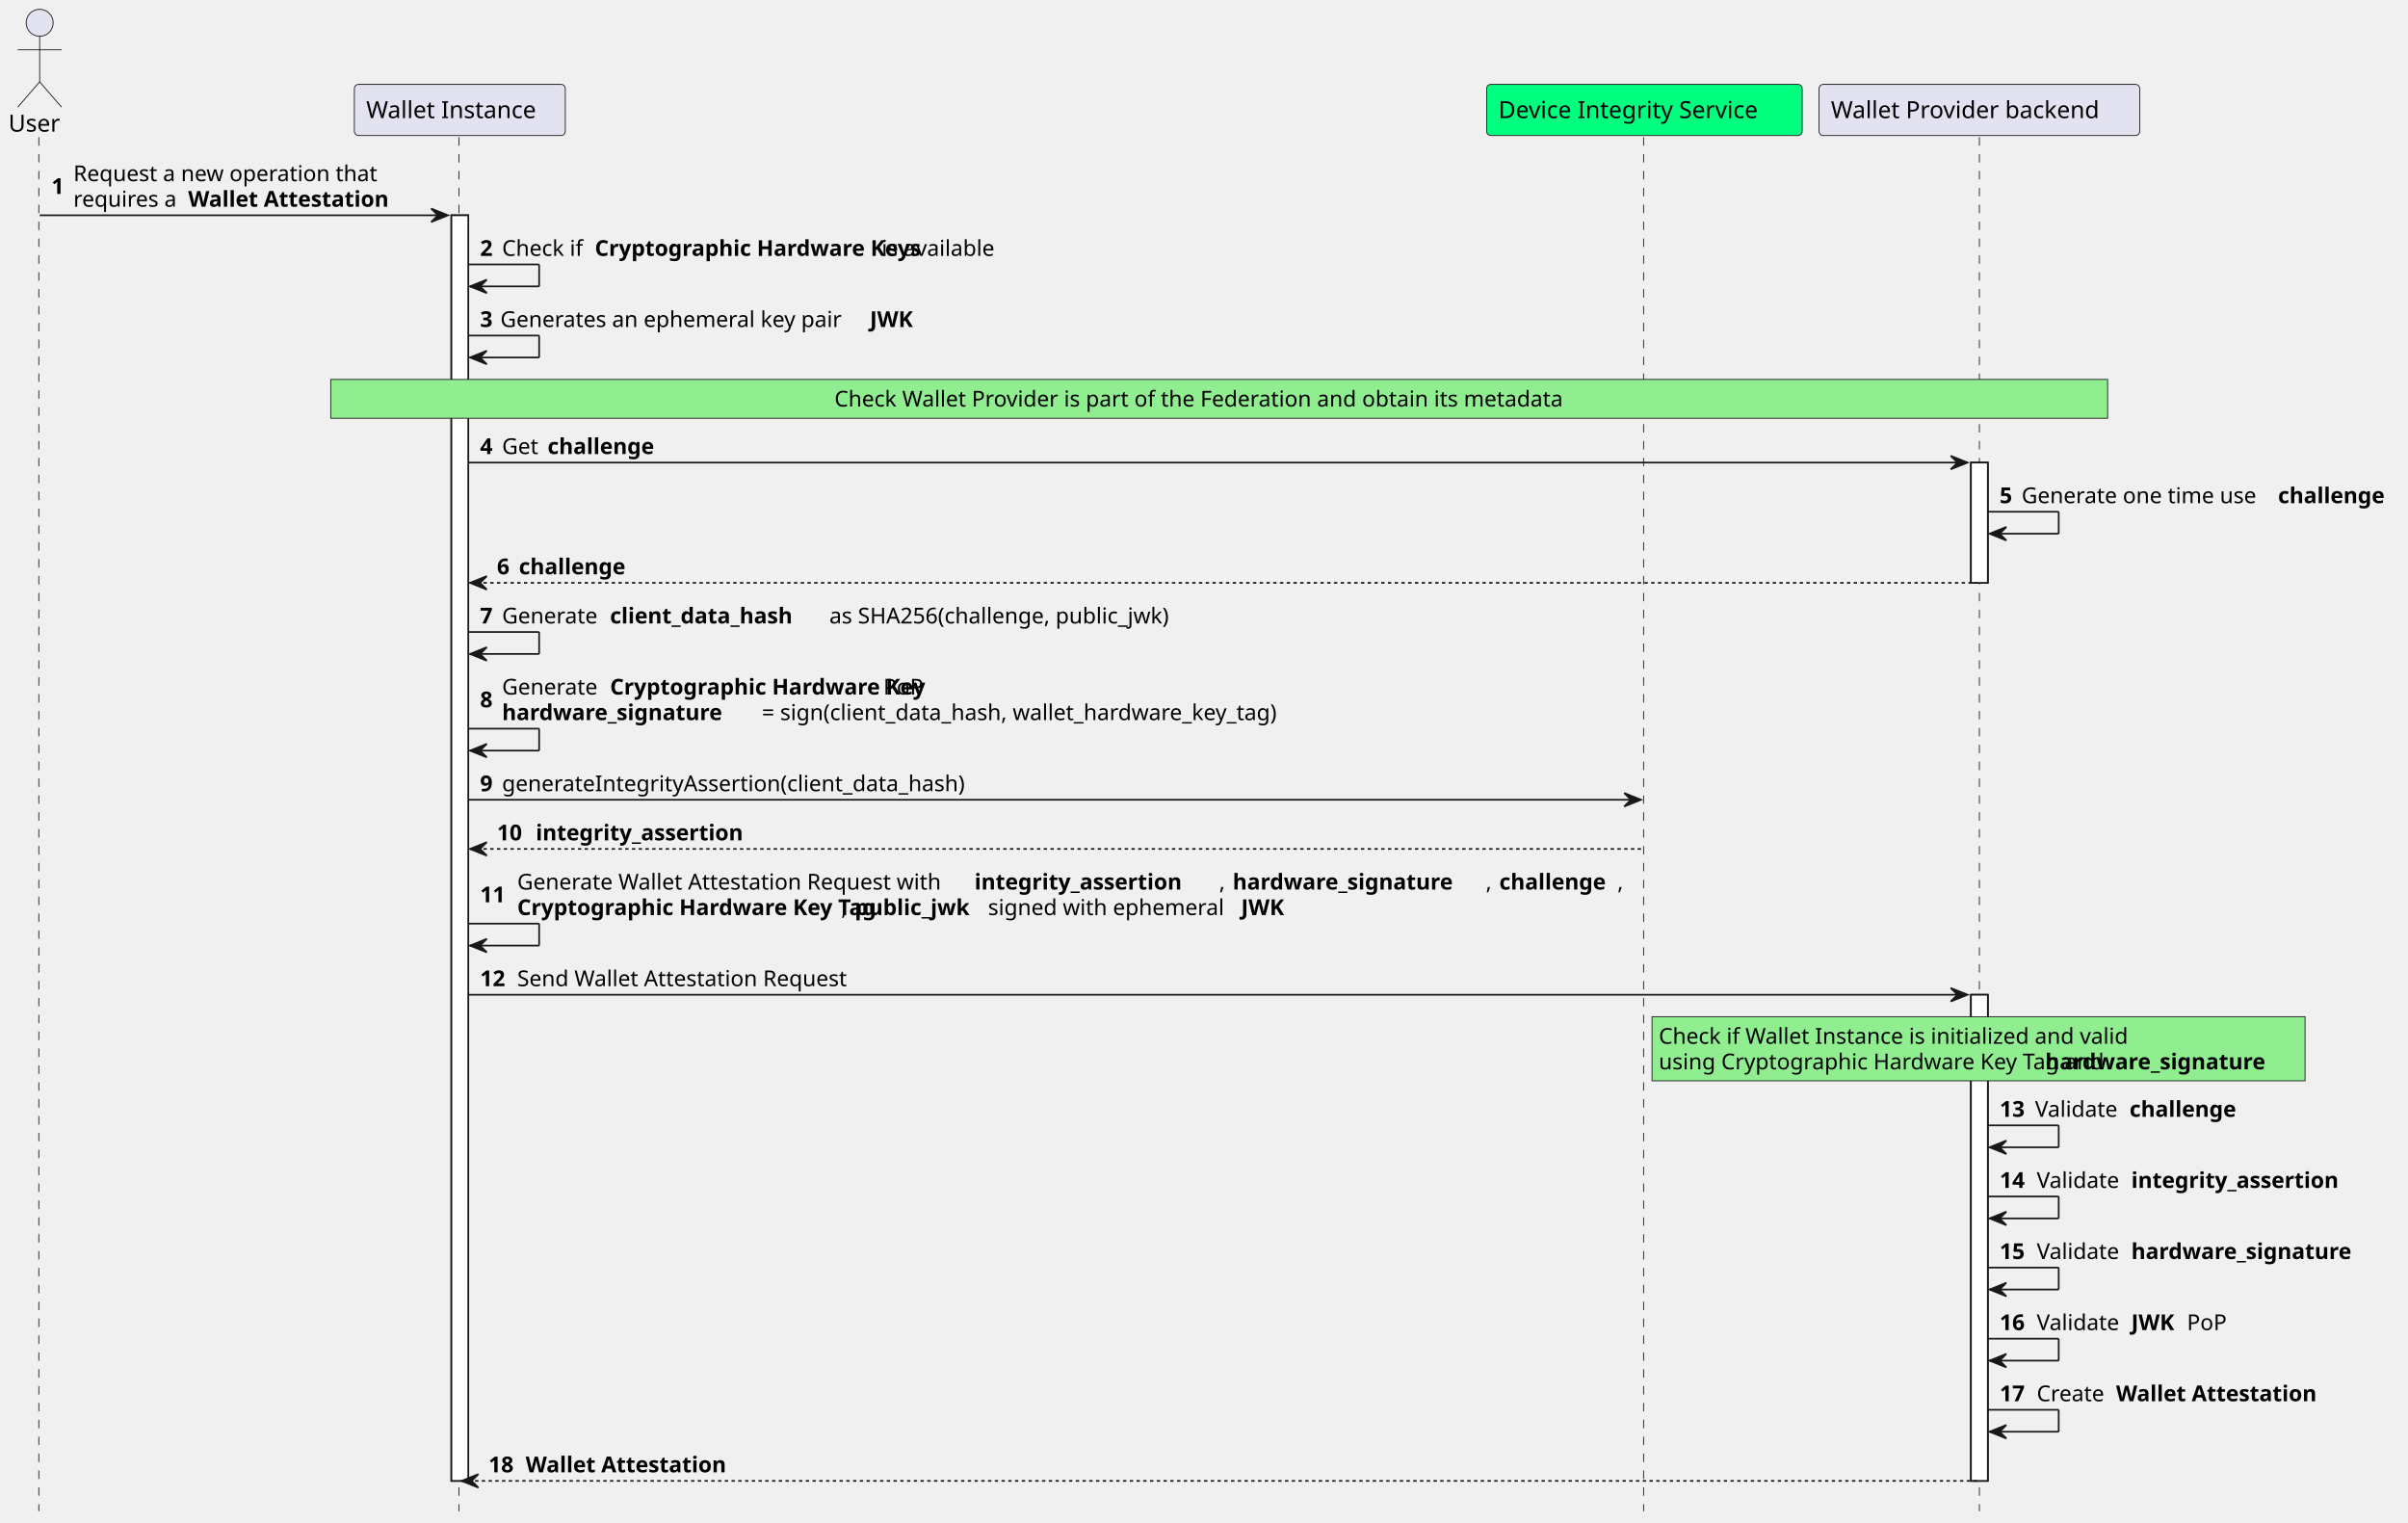
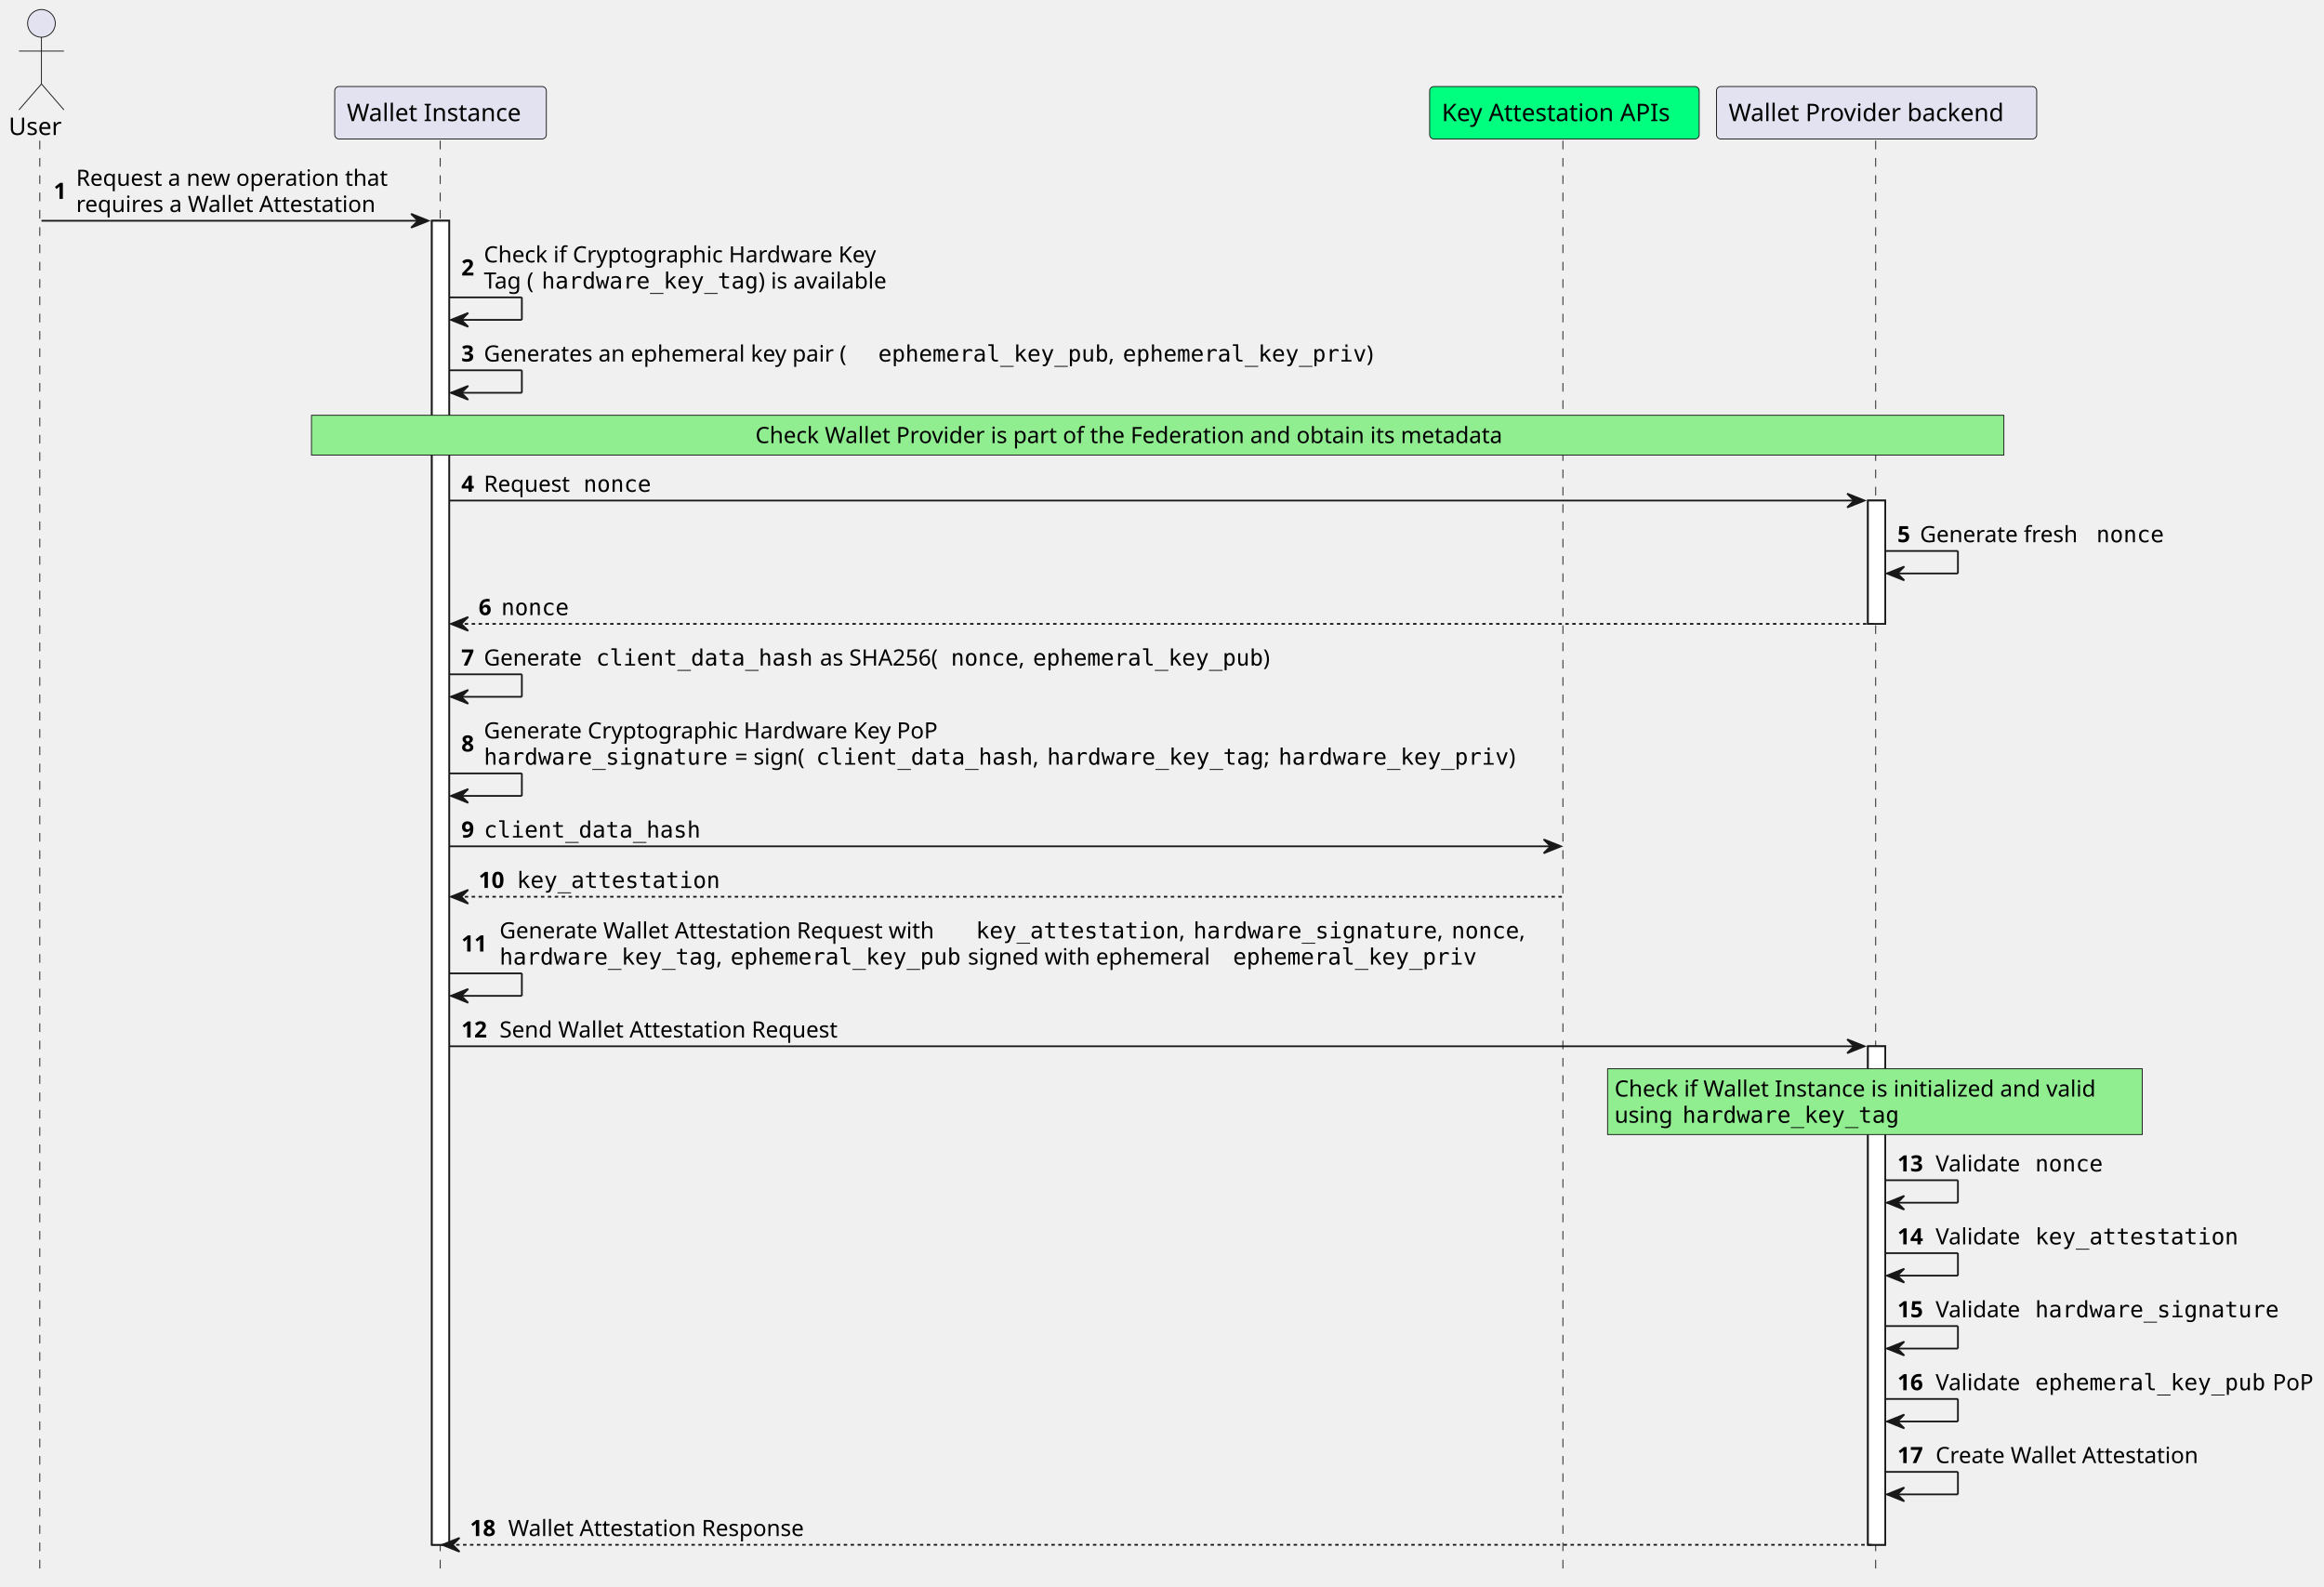
- <svg xmlns="http://www.w3.org/2000/svg" contentStyleType="text/css" height="902px" preserveAspectRatio="none" style="width:1427px;height:902px;background:#FFFFFF;" version="1.1" viewBox="0 0 1427 902" width="1427px" zoomAndPan="magnify">
+ <svg xmlns="http://www.w3.org/2000/svg" contentStyleType="text/css" data-diagram-type="SEQUENCE" height="917px" preserveAspectRatio="none" style="width:1343px;height:917px;background:#FFFFFF;" version="1.1" viewBox="0 0 1343 917" width="1343px" zoomAndPan="magnify">
  <defs />
  <g>
-     <rect fill="#FFFFFF" height="749.922" style="stroke:#181818;stroke-width:1.0;" width="10" x="267.5" y="127.562" />
-     <rect fill="#FFFFFF" height="71.266" style="stroke:#181818;stroke-width:1.0;" width="10" x="1168" y="274.094" />
-     <rect fill="#FFFFFF" height="288.062" style="stroke:#181818;stroke-width:1.0;" width="10" x="1168" y="589.422" />
-     <line style="stroke:#181818;stroke-width:0.5;stroke-dasharray:5.0,5.0;" x1="23" x2="23" y1="81.297" y2="895.484" />
-     <line style="stroke:#181818;stroke-width:0.5;stroke-dasharray:5.0,5.0;" x1="272" x2="272" y1="81.297" y2="895.484" />
-     <line style="stroke:#181818;stroke-width:0.5;stroke-dasharray:5.0,5.0;" x1="974" x2="974" y1="81.297" y2="895.484" />
-     <line style="stroke:#181818;stroke-width:0.5;stroke-dasharray:5.0,5.0;" x1="1173" x2="1173" y1="81.297" y2="895.484" />
-     <text fill="#000000" font-family="sans-serif" font-size="14" lengthAdjust="spacing" textLength="31" x="5" y="77.995">User</text>
-     <ellipse cx="23.5" cy="13.5" fill="#E2E2F0" rx="8" ry="8" style="stroke:#181818;stroke-width:0.5;" />
-     <path d="M23.5,21.5 L23.5,48.5 M10.5,29.5 L36.5,29.5 M23.5,48.5 L10.5,63.5 M23.5,48.5 L36.5,63.5 " fill="none" style="stroke:#181818;stroke-width:0.5;" />
-     <rect fill="#E2E2F0" height="30.297" rx="2.5" ry="2.5" style="stroke:#181818;stroke-width:0.5;" width="125" x="210" y="50" />
-     <text fill="#000000" font-family="sans-serif" font-size="14" lengthAdjust="spacing" textLength="111" x="217" y="69.995">Wallet Instance</text>
-     <rect fill="#00FF7F" height="30.297" rx="2.5" ry="2.5" style="stroke:#181818;stroke-width:0.5;" width="187" x="881" y="50" />
-     <text fill="#000000" font-family="sans-serif" font-size="14" lengthAdjust="spacing" textLength="173" x="888" y="69.995">Device Integrity Service</text>
-     <rect fill="#E2E2F0" height="30.297" rx="2.5" ry="2.5" style="stroke:#181818;stroke-width:0.5;" width="190" x="1078" y="50" />
-     <text fill="#000000" font-family="sans-serif" font-size="14" lengthAdjust="spacing" textLength="176" x="1085" y="69.995">Wallet Provider backend</text>
-     <rect fill="#FFFFFF" height="749.922" style="stroke:#181818;stroke-width:1.0;" width="10" x="267.5" y="127.562" />
-     <rect fill="#FFFFFF" height="71.266" style="stroke:#181818;stroke-width:1.0;" width="10" x="1168" y="274.094" />
-     <rect fill="#FFFFFF" height="288.062" style="stroke:#181818;stroke-width:1.0;" width="10" x="1168" y="589.422" />
-     <polygon fill="#181818" points="255.5,123.562,265.5,127.562,255.5,131.562,259.5,127.562" style="stroke:#181818;stroke-width:1.0;" />
-     <line style="stroke:#181818;stroke-width:1.0;" x1="23.5" x2="261.5" y1="127.562" y2="127.562" />
-     <text fill="#000000" font-family="sans-serif" font-size="13" font-weight="bold" lengthAdjust="spacing" textLength="9" x="30.5" y="114.93">1</text>
-     <text fill="#000000" font-family="sans-serif" font-size="13" lengthAdjust="spacing" textLength="191" x="43.5" y="107.364">Request a new operation that</text>
-     <text fill="#000000" font-family="sans-serif" font-size="13" lengthAdjust="spacing" textLength="64" x="43.5" y="122.497">requires a</text>
-     <text fill="#000000" font-family="sans-serif" font-size="13" font-weight="bold" lengthAdjust="spacing" textLength="144" x="111.5" y="122.497">Wallet Attestation</text>
-     <line style="stroke:#181818;stroke-width:1.0;" x1="277.5" x2="319.5" y1="156.695" y2="156.695" />
-     <line style="stroke:#181818;stroke-width:1.0;" x1="319.5" x2="319.5" y1="156.695" y2="169.695" />
-     <line style="stroke:#181818;stroke-width:1.0;" x1="278.5" x2="319.5" y1="169.695" y2="169.695" />
-     <polygon fill="#181818" points="288.5,165.695,278.5,169.695,288.5,173.695,284.5,169.695" style="stroke:#181818;stroke-width:1.0;" />
-     <text fill="#000000" font-family="sans-serif" font-size="13" font-weight="bold" lengthAdjust="spacing" textLength="9" x="284.5" y="151.629">2</text>
-     <text fill="#000000" font-family="sans-serif" font-size="13" lengthAdjust="spacing" textLength="51" x="297.5" y="151.629">Check if</text>
-     <text fill="#000000" font-family="sans-serif" font-size="13" font-weight="bold" lengthAdjust="spacing" textLength="166" x="352.5" y="151.629">Cryptographic Hardware Keys</text>
-     <text fill="#000000" font-family="sans-serif" font-size="13" lengthAdjust="spacing" textLength="71" x="522.5" y="151.629">is available</text>
-     <line style="stroke:#181818;stroke-width:1.0;" x1="277.5" x2="319.5" y1="198.828" y2="198.828" />
-     <line style="stroke:#181818;stroke-width:1.0;" x1="319.5" x2="319.5" y1="198.828" y2="211.828" />
-     <line style="stroke:#181818;stroke-width:1.0;" x1="278.5" x2="319.5" y1="211.828" y2="211.828" />
-     <polygon fill="#181818" points="288.5,207.828,278.5,211.828,288.5,215.828,284.5,211.828" style="stroke:#181818;stroke-width:1.0;" />
-     <text fill="#000000" font-family="sans-serif" font-size="13" font-weight="bold" lengthAdjust="spacing" textLength="8" x="284.5" y="193.762">3</text>
-     <text fill="#000000" font-family="sans-serif" font-size="13" lengthAdjust="spacing" textLength="215" x="296.5" y="193.762">Generates an ephemeral key pair</text>
-     <text fill="#000000" font-family="sans-serif" font-size="13" font-weight="bold" lengthAdjust="spacing" textLength="29" x="515.5" y="193.762">JWK</text>
-     <rect fill="#90EE90" height="23" style="stroke:#181818;stroke-width:0.5;" width="1053" x="196" y="224.828" />
-     <text fill="#000000" font-family="sans-serif" font-size="13" lengthAdjust="spacing" textLength="456" x="494.5" y="240.895">Check Wallet Provider is part of the Federation and obtain its metadata</text>
-     <polygon fill="#181818" points="1156,270.094,1166,274.094,1156,278.094,1160,274.094" style="stroke:#181818;stroke-width:1.0;" />
-     <line style="stroke:#181818;stroke-width:1.0;" x1="277.5" x2="1162" y1="274.094" y2="274.094" />
-     <text fill="#000000" font-family="sans-serif" font-size="13" font-weight="bold" lengthAdjust="spacing" textLength="9" x="284.5" y="269.028">4</text>
-     <text fill="#000000" font-family="sans-serif" font-size="13" lengthAdjust="spacing" textLength="23" x="297.5" y="269.028">Get</text>
-     <text fill="#000000" font-family="sans-serif" font-size="13" font-weight="bold" lengthAdjust="spacing" textLength="70" x="324.5" y="269.028">challenge</text>
-     <line style="stroke:#181818;stroke-width:1.0;" x1="1178" x2="1220" y1="303.227" y2="303.227" />
-     <line style="stroke:#181818;stroke-width:1.0;" x1="1220" x2="1220" y1="303.227" y2="316.227" />
-     <line style="stroke:#181818;stroke-width:1.0;" x1="1179" x2="1220" y1="316.227" y2="316.227" />
-     <polygon fill="#181818" points="1189,312.227,1179,316.227,1189,320.227,1185,316.227" style="stroke:#181818;stroke-width:1.0;" />
-     <text fill="#000000" font-family="sans-serif" font-size="13" font-weight="bold" lengthAdjust="spacing" textLength="9" x="1185" y="298.161">5</text>
-     <text fill="#000000" font-family="sans-serif" font-size="13" lengthAdjust="spacing" textLength="148" x="1198" y="298.161">Generate one time use</text>
-     <text fill="#000000" font-family="sans-serif" font-size="13" font-weight="bold" lengthAdjust="spacing" textLength="70" x="1350" y="298.161">challenge</text>
-     <polygon fill="#181818" points="288.5,341.359,278.5,345.359,288.5,349.359,284.5,345.359" style="stroke:#181818;stroke-width:1.0;" />
-     <line style="stroke:#181818;stroke-width:1.0;stroke-dasharray:2.0,2.0;" x1="282.5" x2="1172" y1="345.359" y2="345.359" />
-     <text fill="#000000" font-family="sans-serif" font-size="13" font-weight="bold" lengthAdjust="spacing" textLength="9" x="294.5" y="340.293">6</text>
-     <text fill="#000000" font-family="sans-serif" font-size="13" font-weight="bold" lengthAdjust="spacing" textLength="70" x="307.5" y="340.293">challenge</text>
-     <line style="stroke:#181818;stroke-width:1.0;" x1="277.5" x2="319.5" y1="374.492" y2="374.492" />
-     <line style="stroke:#181818;stroke-width:1.0;" x1="319.5" x2="319.5" y1="374.492" y2="387.492" />
-     <line style="stroke:#181818;stroke-width:1.0;" x1="278.5" x2="319.5" y1="387.492" y2="387.492" />
-     <polygon fill="#181818" points="288.5,383.492,278.5,387.492,288.5,391.492,284.5,387.492" style="stroke:#181818;stroke-width:1.0;" />
-     <text fill="#000000" font-family="sans-serif" font-size="13" font-weight="bold" lengthAdjust="spacing" textLength="9" x="284.5" y="369.426">7</text>
-     <text fill="#000000" font-family="sans-serif" font-size="13" lengthAdjust="spacing" textLength="60" x="297.5" y="369.426">Generate</text>
-     <text fill="#000000" font-family="sans-serif" font-size="13" font-weight="bold" lengthAdjust="spacing" textLength="126" x="361.5" y="369.426">client_data_hash</text>
-     <text fill="#000000" font-family="sans-serif" font-size="13" lengthAdjust="spacing" textLength="213" x="491.5" y="369.426">as SHA256(challenge, public_jwk)</text>
-     <line style="stroke:#181818;stroke-width:1.0;" x1="277.5" x2="319.5" y1="431.758" y2="431.758" />
-     <line style="stroke:#181818;stroke-width:1.0;" x1="319.5" x2="319.5" y1="431.758" y2="444.758" />
-     <line style="stroke:#181818;stroke-width:1.0;" x1="278.5" x2="319.5" y1="444.758" y2="444.758" />
-     <polygon fill="#181818" points="288.5,440.758,278.5,444.758,288.5,448.758,284.5,444.758" style="stroke:#181818;stroke-width:1.0;" />
-     <text fill="#000000" font-family="sans-serif" font-size="13" font-weight="bold" lengthAdjust="spacing" textLength="9" x="284.5" y="419.125">8</text>
-     <text fill="#000000" font-family="sans-serif" font-size="13" lengthAdjust="spacing" textLength="60" x="297.5" y="411.559">Generate</text>
-     <text fill="#000000" font-family="sans-serif" font-size="13" font-weight="bold" lengthAdjust="spacing" textLength="158" x="361.5" y="411.559">Cryptographic Hardware Key</text>
-     <text fill="#000000" font-family="sans-serif" font-size="13" lengthAdjust="spacing" textLength="24" x="523.5" y="411.559">PoP</text>
-     <text fill="#000000" font-family="sans-serif" font-size="13" font-weight="bold" lengthAdjust="spacing" textLength="150" x="297.5" y="426.692">hardware_signature</text>
-     <text fill="#000000" font-family="sans-serif" font-size="13" lengthAdjust="spacing" textLength="330" x="451.5" y="426.692">= sign(client_data_hash, wallet_hardware_key_tag)</text>
-     <polygon fill="#181818" points="962.5,469.891,972.5,473.891,962.5,477.891,966.5,473.891" style="stroke:#181818;stroke-width:1.0;" />
-     <line style="stroke:#181818;stroke-width:1.0;" x1="277.5" x2="968.5" y1="473.891" y2="473.891" />
-     <text fill="#000000" font-family="sans-serif" font-size="13" font-weight="bold" lengthAdjust="spacing" textLength="9" x="284.5" y="468.825">9</text>
-     <text fill="#000000" font-family="sans-serif" font-size="13" lengthAdjust="spacing" textLength="289" x="297.5" y="468.825">generateIntegrityAssertion(client_data_hash)</text>
-     <polygon fill="#181818" points="288.5,499.023,278.5,503.023,288.5,507.023,284.5,503.023" style="stroke:#181818;stroke-width:1.0;" />
-     <line style="stroke:#181818;stroke-width:1.0;stroke-dasharray:2.0,2.0;" x1="282.5" x2="973.5" y1="503.023" y2="503.023" />
-     <text fill="#000000" font-family="sans-serif" font-size="13" font-weight="bold" lengthAdjust="spacing" textLength="19" x="294.5" y="497.957">10</text>
-     <text fill="#000000" font-family="sans-serif" font-size="13" font-weight="bold" lengthAdjust="spacing" textLength="145" x="317.5" y="497.957">integrity_assertion</text>
-     <line style="stroke:#181818;stroke-width:1.0;" x1="277.5" x2="319.5" y1="547.289" y2="547.289" />
-     <line style="stroke:#181818;stroke-width:1.0;" x1="319.5" x2="319.5" y1="547.289" y2="560.289" />
-     <line style="stroke:#181818;stroke-width:1.0;" x1="278.5" x2="319.5" y1="560.289" y2="560.289" />
-     <polygon fill="#181818" points="288.5,556.289,278.5,560.289,288.5,564.289,284.5,560.289" style="stroke:#181818;stroke-width:1.0;" />
-     <text fill="#000000" font-family="sans-serif" font-size="13" font-weight="bold" lengthAdjust="spacing" textLength="18" x="284.5" y="534.657">11</text>
-     <text fill="#000000" font-family="sans-serif" font-size="13" lengthAdjust="spacing" textLength="267" x="306.5" y="527.09">Generate Wallet Attestation Request with</text>
-     <text fill="#000000" font-family="sans-serif" font-size="13" font-weight="bold" lengthAdjust="spacing" textLength="145" x="577.5" y="527.09">integrity_assertion</text>
-     <text fill="#000000" font-family="sans-serif" font-size="13" lengthAdjust="spacing" textLength="4" x="722.5" y="527.09">,</text>
-     <text fill="#000000" font-family="sans-serif" font-size="13" font-weight="bold" lengthAdjust="spacing" textLength="150" x="730.5" y="527.09">hardware_signature</text>
-     <text fill="#000000" font-family="sans-serif" font-size="13" lengthAdjust="spacing" textLength="4" x="880.5" y="527.09">,</text>
-     <text fill="#000000" font-family="sans-serif" font-size="13" font-weight="bold" lengthAdjust="spacing" textLength="70" x="888.5" y="527.09">challenge</text>
-     <text fill="#000000" font-family="sans-serif" font-size="13" lengthAdjust="spacing" textLength="4" x="958.5" y="527.09">,</text>
-     <text fill="#000000" font-family="sans-serif" font-size="13" font-weight="bold" lengthAdjust="spacing" textLength="192" x="306.5" y="542.223">Cryptographic Hardware Key Tag</text>
-     <text fill="#000000" font-family="sans-serif" font-size="13" lengthAdjust="spacing" textLength="4" x="498.5" y="542.223">,</text>
-     <text fill="#000000" font-family="sans-serif" font-size="13" font-weight="bold" lengthAdjust="spacing" textLength="75" x="506.5" y="542.223">public_jwk</text>
-     <text fill="#000000" font-family="sans-serif" font-size="13" lengthAdjust="spacing" textLength="146" x="585.5" y="542.223">signed with ephemeral</text>
-     <text fill="#000000" font-family="sans-serif" font-size="13" font-weight="bold" lengthAdjust="spacing" textLength="29" x="735.5" y="542.223">JWK</text>
-     <polygon fill="#181818" points="1156,585.422,1166,589.422,1156,593.422,1160,589.422" style="stroke:#181818;stroke-width:1.0;" />
-     <line style="stroke:#181818;stroke-width:1.0;" x1="277.5" x2="1162" y1="589.422" y2="589.422" />
-     <text fill="#000000" font-family="sans-serif" font-size="13" font-weight="bold" lengthAdjust="spacing" textLength="18" x="284.5" y="584.356">12</text>
-     <text fill="#000000" font-family="sans-serif" font-size="13" lengthAdjust="spacing" textLength="208" x="306.5" y="584.356">Send Wallet Attestation Request</text>
-     <rect fill="#90EE90" height="38" style="stroke:#181818;stroke-width:0.5;" width="387" x="979" y="602.422" />
-     <text fill="#000000" font-family="sans-serif" font-size="13" lengthAdjust="spacing" textLength="292" x="983" y="618.489">Check if Wallet Instance is initialized and valid</text>
-     <text fill="#000000" font-family="sans-serif" font-size="13" lengthAdjust="spacing" textLength="225" x="983" y="633.622">using Cryptographic Hardware Key Tag and</text>
-     <text fill="#000000" font-family="sans-serif" font-size="13" font-weight="bold" lengthAdjust="spacing" textLength="150" x="1212" y="633.622">hardware_signature</text>
-     <line style="stroke:#181818;stroke-width:1.0;" x1="1178" x2="1220" y1="666.82" y2="666.82" />
-     <line style="stroke:#181818;stroke-width:1.0;" x1="1220" x2="1220" y1="666.82" y2="679.82" />
-     <line style="stroke:#181818;stroke-width:1.0;" x1="1179" x2="1220" y1="679.82" y2="679.82" />
-     <polygon fill="#181818" points="1189,675.82,1179,679.82,1189,683.82,1185,679.82" style="stroke:#181818;stroke-width:1.0;" />
-     <text fill="#000000" font-family="sans-serif" font-size="13" font-weight="bold" lengthAdjust="spacing" textLength="17" x="1185" y="661.754">13</text>
-     <text fill="#000000" font-family="sans-serif" font-size="13" lengthAdjust="spacing" textLength="52" x="1206" y="661.754">Validate</text>
-     <text fill="#000000" font-family="sans-serif" font-size="13" font-weight="bold" lengthAdjust="spacing" textLength="70" x="1262" y="661.754">challenge</text>
-     <line style="stroke:#181818;stroke-width:1.0;" x1="1178" x2="1220" y1="708.953" y2="708.953" />
-     <line style="stroke:#181818;stroke-width:1.0;" x1="1220" x2="1220" y1="708.953" y2="721.953" />
-     <line style="stroke:#181818;stroke-width:1.0;" x1="1179" x2="1220" y1="721.953" y2="721.953" />
-     <polygon fill="#181818" points="1189,717.953,1179,721.953,1189,725.953,1185,721.953" style="stroke:#181818;stroke-width:1.0;" />
-     <text fill="#000000" font-family="sans-serif" font-size="13" font-weight="bold" lengthAdjust="spacing" textLength="18" x="1185" y="703.887">14</text>
-     <text fill="#000000" font-family="sans-serif" font-size="13" lengthAdjust="spacing" textLength="52" x="1207" y="703.887">Validate</text>
-     <text fill="#000000" font-family="sans-serif" font-size="13" font-weight="bold" lengthAdjust="spacing" textLength="145" x="1263" y="703.887">integrity_assertion</text>
-     <line style="stroke:#181818;stroke-width:1.0;" x1="1178" x2="1220" y1="751.086" y2="751.086" />
-     <line style="stroke:#181818;stroke-width:1.0;" x1="1220" x2="1220" y1="751.086" y2="764.086" />
-     <line style="stroke:#181818;stroke-width:1.0;" x1="1179" x2="1220" y1="764.086" y2="764.086" />
-     <polygon fill="#181818" points="1189,760.086,1179,764.086,1189,768.086,1185,764.086" style="stroke:#181818;stroke-width:1.0;" />
-     <text fill="#000000" font-family="sans-serif" font-size="13" font-weight="bold" lengthAdjust="spacing" textLength="18" x="1185" y="746.02">15</text>
-     <text fill="#000000" font-family="sans-serif" font-size="13" lengthAdjust="spacing" textLength="52" x="1207" y="746.02">Validate</text>
-     <text fill="#000000" font-family="sans-serif" font-size="13" font-weight="bold" lengthAdjust="spacing" textLength="150" x="1263" y="746.02">hardware_signature</text>
-     <line style="stroke:#181818;stroke-width:1.0;" x1="1178" x2="1220" y1="793.219" y2="793.219" />
-     <line style="stroke:#181818;stroke-width:1.0;" x1="1220" x2="1220" y1="793.219" y2="806.219" />
-     <line style="stroke:#181818;stroke-width:1.0;" x1="1179" x2="1220" y1="806.219" y2="806.219" />
-     <polygon fill="#181818" points="1189,802.219,1179,806.219,1189,810.219,1185,806.219" style="stroke:#181818;stroke-width:1.0;" />
-     <text fill="#000000" font-family="sans-serif" font-size="13" font-weight="bold" lengthAdjust="spacing" textLength="18" x="1185" y="788.153">16</text>
-     <text fill="#000000" font-family="sans-serif" font-size="13" lengthAdjust="spacing" textLength="52" x="1207" y="788.153">Validate</text>
-     <text fill="#000000" font-family="sans-serif" font-size="13" font-weight="bold" lengthAdjust="spacing" textLength="29" x="1263" y="788.153">JWK</text>
-     <text fill="#000000" font-family="sans-serif" font-size="13" lengthAdjust="spacing" textLength="24" x="1296" y="788.153">PoP</text>
-     <line style="stroke:#181818;stroke-width:1.0;" x1="1178" x2="1220" y1="835.352" y2="835.352" />
-     <line style="stroke:#181818;stroke-width:1.0;" x1="1220" x2="1220" y1="835.352" y2="848.352" />
-     <line style="stroke:#181818;stroke-width:1.0;" x1="1179" x2="1220" y1="848.352" y2="848.352" />
-     <polygon fill="#181818" points="1189,844.352,1179,848.352,1189,852.352,1185,848.352" style="stroke:#181818;stroke-width:1.0;" />
-     <text fill="#000000" font-family="sans-serif" font-size="13" font-weight="bold" lengthAdjust="spacing" textLength="18" x="1185" y="830.286">17</text>
-     <text fill="#000000" font-family="sans-serif" font-size="13" lengthAdjust="spacing" textLength="43" x="1207" y="830.286">Create</text>
-     <text fill="#000000" font-family="sans-serif" font-size="13" font-weight="bold" lengthAdjust="spacing" textLength="144" x="1254" y="830.286">Wallet Attestation</text>
-     <polygon fill="#181818" points="283.5,873.484,273.5,877.484,283.5,881.484,279.5,877.484" style="stroke:#181818;stroke-width:1.0;" />
-     <line style="stroke:#181818;stroke-width:1.0;stroke-dasharray:2.0,2.0;" x1="277.5" x2="1172" y1="877.484" y2="877.484" />
-     <text fill="#000000" font-family="sans-serif" font-size="13" font-weight="bold" lengthAdjust="spacing" textLength="18" x="289.5" y="872.418">18</text>
-     <text fill="#000000" font-family="sans-serif" font-size="13" font-weight="bold" lengthAdjust="spacing" textLength="144" x="311.5" y="872.418">Wallet Attestation</text>
+     <g>
+       <rect fill="#FFFFFF" height="765.055" style="stroke:#181818;stroke-width:1;" width="10" x="249.572" y="127.562" />
+     </g>
+     <g>
+       <rect fill="#FFFFFF" height="71.266" style="stroke:#181818;stroke-width:1;" width="10" x="1079.455" y="289.227" />
+     </g>
+     <g>
+       <rect fill="#FFFFFF" height="288.062" style="stroke:#181818;stroke-width:1;" width="10" x="1079.455" y="604.555" />
+     </g>
+     <g>
+       <rect fill="#000000" fill-opacity="0" height="829.32" width="8" x="19.955" y="81.297" />
+       <line style="stroke:#181818;stroke-width:0.5;stroke-dasharray:5.0,5.0;" x1="23" x2="23" y1="81.297" y2="910.617" />
+     </g>
+     <g>
+       <rect fill="#000000" fill-opacity="0" height="829.32" width="8" x="250.572" y="81.297" />
+       <line style="stroke:#181818;stroke-width:0.5;stroke-dasharray:5.0,5.0;" x1="254.421" x2="254.421" y1="81.297" y2="910.617" />
+     </g>
+     <g>
+       <rect fill="#000000" fill-opacity="0" height="829.32" width="8" x="900.048" y="81.297" />
+       <line style="stroke:#181818;stroke-width:0.5;stroke-dasharray:5.0,5.0;" x1="903.163" x2="903.163" y1="81.297" y2="910.617" />
+     </g>
+     <g>
+       <rect fill="#000000" fill-opacity="0" height="829.32" width="8" x="1080.455" y="81.297" />
+       <line style="stroke:#181818;stroke-width:0.5;stroke-dasharray:5.0,5.0;" x1="1083.934" x2="1083.934" y1="81.297" y2="910.617" />
+     </g>
+     <g class="participant participant-head" data-participant="user">
+       <text fill="#000000" font-family="sans-serif" font-size="14" lengthAdjust="spacing" textLength="31.91" x="5" y="77.995">User</text>
+       <ellipse cx="23.955" cy="13.5" fill="#E2E2F0" rx="8" ry="8" style="stroke:#181818;stroke-width:0.5;" />
+       <path d="M23.955,21.5 L23.955,48.5 M10.955,29.5 L36.955,29.5 M23.955,48.5 L10.955,63.5 M23.955,48.5 L36.955,63.5" fill="none" style="stroke:#181818;stroke-width:0.5;" />
+     </g>
+     <g class="participant participant-head" data-participant="app">
+       <rect fill="#E2E2F0" height="30.297" rx="2.5" ry="2.5" style="stroke:#181818;stroke-width:0.5;" width="122.302" x="193.421" y="50" />
+       <text fill="#000000" font-family="sans-serif" font-size="14" lengthAdjust="spacing" textLength="108.302" x="200.421" y="69.995">Wallet Instance</text>
+     </g>
+     <g class="participant participant-head" data-participant="aats">
+       <rect fill="#00FF7F" height="30.297" rx="2.5" ry="2.5" style="stroke:#181818;stroke-width:0.5;" width="155.77" x="826.163" y="50" />
+       <text fill="#000000" font-family="sans-serif" font-size="14" lengthAdjust="spacing" textLength="141.77" x="833.163" y="69.995">Key Attestation APIs</text>
+     </g>
+     <g class="participant participant-head" data-participant="bck">
+       <rect fill="#E2E2F0" height="30.297" rx="2.5" ry="2.5" style="stroke:#181818;stroke-width:0.5;" width="185.042" x="991.934" y="50" />
+       <text fill="#000000" font-family="sans-serif" font-size="14" lengthAdjust="spacing" textLength="171.042" x="998.934" y="69.995">Wallet Provider backend</text>
+     </g>
+     <g>
+       <rect fill="#FFFFFF" height="765.055" style="stroke:#181818;stroke-width:1;" width="10" x="249.572" y="127.562" />
+     </g>
+     <g>
+       <rect fill="#FFFFFF" height="71.266" style="stroke:#181818;stroke-width:1;" width="10" x="1079.455" y="289.227" />
+     </g>
+     <g>
+       <rect fill="#FFFFFF" height="288.062" style="stroke:#181818;stroke-width:1;" width="10" x="1079.455" y="604.555" />
+     </g>
+     <g class="message" data-participant-1="user" data-participant-2="app">
+       <polygon fill="#181818" points="237.572,123.562,247.572,127.562,237.572,131.562,241.572,127.562" style="stroke:#181818;stroke-width:1;" />
+       <line style="stroke:#181818;stroke-width:1;" x1="23.955" x2="243.572" y1="127.562" y2="127.562" />
+       <text fill="#000000" font-family="sans-serif" font-size="13" font-weight="bold" lengthAdjust="spacing" textLength="9.045" x="30.955" y="114.93">1</text>
+       <text fill="#000000" font-family="sans-serif" font-size="13" lengthAdjust="spacing" textLength="193.572" x="44.001" y="107.364">Request a new operation that</text>
+       <text fill="#000000" font-family="sans-serif" font-size="13" lengthAdjust="spacing" textLength="186.888" x="44.001" y="122.497">requires a Wallet Attestation</text>
+     </g>
+     <g class="message" data-participant-1="app" data-participant-2="app">
+       <line style="stroke:#181818;stroke-width:1;" x1="259.572" x2="301.572" y1="171.828" y2="171.828" />
+       <line style="stroke:#181818;stroke-width:1;" x1="301.572" x2="301.572" y1="171.828" y2="184.828" />
+       <line style="stroke:#181818;stroke-width:1;" x1="260.572" x2="301.572" y1="184.828" y2="184.828" />
+       <polygon fill="#181818" points="270.572,180.828,260.572,184.828,270.572,188.828,266.572,184.828" style="stroke:#181818;stroke-width:1;" />
+       <text fill="#000000" font-family="sans-serif" font-size="13" font-weight="bold" lengthAdjust="spacing" textLength="9.045" x="266.572" y="159.196">2</text>
+       <text fill="#000000" font-family="sans-serif" font-size="13" lengthAdjust="spacing" textLength="244.435" x="279.618" y="151.629">Check if Cryptographic Hardware Key</text>
+       <text fill="#000000" font-family="sans-serif" font-size="13" lengthAdjust="spacing" textLength="33.363" x="279.618" y="166.762">Tag (</text>
+       <text fill="#000000" font-family="monospace" font-size="13" lengthAdjust="spacing" textLength="125.227" x="312.981" y="166.762">hardware_key_tag</text>
+       <text fill="#000000" font-family="sans-serif" font-size="13" lengthAdjust="spacing" textLength="82.399" x="438.207" y="166.762">) is available</text>
+     </g>
+     <g class="message" data-participant-1="app" data-participant-2="app">
+       <line style="stroke:#181818;stroke-width:1;" x1="259.572" x2="301.572" y1="213.961" y2="213.961" />
+       <line style="stroke:#181818;stroke-width:1;" x1="301.572" x2="301.572" y1="213.961" y2="226.961" />
+       <line style="stroke:#181818;stroke-width:1;" x1="260.572" x2="301.572" y1="226.961" y2="226.961" />
+       <polygon fill="#181818" points="270.572,222.961,260.572,226.961,270.572,230.961,266.572,226.961" style="stroke:#181818;stroke-width:1;" />
+       <text fill="#000000" font-family="sans-serif" font-size="13" font-weight="bold" lengthAdjust="spacing" textLength="9.045" x="266.572" y="208.895">3</text>
+       <text fill="#000000" font-family="sans-serif" font-size="13" lengthAdjust="spacing" textLength="227.894" x="279.618" y="208.895">Generates an ephemeral key pair (</text>
+       <text fill="#000000" font-family="monospace" font-size="13" lengthAdjust="spacing" textLength="133.053" x="507.511" y="208.895">ephemeral_key_pub</text>
+       <text fill="#000000" font-family="sans-serif" font-size="13" lengthAdjust="spacing" textLength="4.132" x="640.564" y="208.895">,</text>
+       <text fill="#000000" font-family="monospace" font-size="13" lengthAdjust="spacing" textLength="140.88" x="648.829" y="208.895">ephemeral_key_priv</text>
+       <text fill="#000000" font-family="sans-serif" font-size="13" lengthAdjust="spacing" textLength="5.072" x="789.709" y="208.895">)</text>
+     </g>
+     <rect fill="#90EE90" height="23" style="stroke:#181818;stroke-width:0.5;" width="978" x="180" y="239.961" />
+     <text fill="#000000" font-family="sans-serif" font-size="13" lengthAdjust="spacing" textLength="465.537" x="436.509" y="256.028">Check Wallet Provider is part of the Federation and obtain its metadata</text>
+     <g class="message" data-participant-1="app" data-participant-2="bck">
+       <polygon fill="#181818" points="1067.455,285.227,1077.455,289.227,1067.455,293.227,1071.455,289.227" style="stroke:#181818;stroke-width:1;" />
+       <line style="stroke:#181818;stroke-width:1;" x1="259.572" x2="1073.455" y1="289.227" y2="289.227" />
+       <text fill="#000000" font-family="sans-serif" font-size="13" font-weight="bold" lengthAdjust="spacing" textLength="9.045" x="266.572" y="284.161">4</text>
+       <text fill="#000000" font-family="sans-serif" font-size="13" lengthAdjust="spacing" textLength="53.39" x="279.618" y="284.161">Request</text>
+       <text fill="#000000" font-family="monospace" font-size="13" lengthAdjust="spacing" textLength="39.133" x="337.14" y="284.161">nonce</text>
+     </g>
+     <g class="message" data-participant-1="bck" data-participant-2="bck">
+       <line style="stroke:#181818;stroke-width:1;" x1="1089.455" x2="1131.455" y1="318.359" y2="318.359" />
+       <line style="stroke:#181818;stroke-width:1;" x1="1131.455" x2="1131.455" y1="318.359" y2="331.359" />
+       <line style="stroke:#181818;stroke-width:1;" x1="1090.455" x2="1131.455" y1="331.359" y2="331.359" />
+       <polygon fill="#181818" points="1100.455,327.359,1090.455,331.359,1100.455,335.359,1096.455,331.359" style="stroke:#181818;stroke-width:1;" />
+       <text fill="#000000" font-family="sans-serif" font-size="13" font-weight="bold" lengthAdjust="spacing" textLength="9.045" x="1096.455" y="313.293">5</text>
+       <text fill="#000000" font-family="sans-serif" font-size="13" lengthAdjust="spacing" textLength="97.779" x="1109.5" y="313.293">Generate fresh</text>
+       <text fill="#000000" font-family="monospace" font-size="13" lengthAdjust="spacing" textLength="39.133" x="1211.412" y="313.293">nonce</text>
+     </g>
+     <g class="message" data-participant-1="bck" data-participant-2="app">
+       <polygon fill="#181818" points="270.572,356.492,260.572,360.492,270.572,364.492,266.572,360.492" style="stroke:#181818;stroke-width:1;" />
+       <line style="stroke:#181818;stroke-width:1;stroke-dasharray:2.0,2.0;" x1="264.572" x2="1083.455" y1="360.492" y2="360.492" />
+       <text fill="#000000" font-family="sans-serif" font-size="13" font-weight="bold" lengthAdjust="spacing" textLength="9.045" x="276.572" y="355.426">6</text>
+       <text fill="#000000" font-family="monospace" font-size="13" lengthAdjust="spacing" textLength="39.133" x="289.618" y="355.426">nonce</text>
+     </g>
+     <g class="message" data-participant-1="app" data-participant-2="app">
+       <line style="stroke:#181818;stroke-width:1;" x1="259.572" x2="301.572" y1="389.625" y2="389.625" />
+       <line style="stroke:#181818;stroke-width:1;" x1="301.572" x2="301.572" y1="389.625" y2="402.625" />
+       <line style="stroke:#181818;stroke-width:1;" x1="260.572" x2="301.572" y1="402.625" y2="402.625" />
+       <polygon fill="#181818" points="270.572,398.625,260.572,402.625,270.572,406.625,266.572,402.625" style="stroke:#181818;stroke-width:1;" />
+       <text fill="#000000" font-family="sans-serif" font-size="13" font-weight="bold" lengthAdjust="spacing" textLength="9.045" x="266.572" y="384.559">7</text>
+       <text fill="#000000" font-family="sans-serif" font-size="13" lengthAdjust="spacing" textLength="60.715" x="279.618" y="384.559">Generate</text>
+       <text fill="#000000" font-family="monospace" font-size="13" lengthAdjust="spacing" textLength="125.227" x="344.465" y="384.559">client_data_hash</text>
+       <text fill="#000000" font-family="sans-serif" font-size="13" lengthAdjust="spacing" textLength="75.677" x="473.824" y="384.559">as SHA256(</text>
+       <text fill="#000000" font-family="monospace" font-size="13" lengthAdjust="spacing" textLength="39.133" x="549.501" y="384.559">nonce</text>
+       <text fill="#000000" font-family="sans-serif" font-size="13" lengthAdjust="spacing" textLength="4.132" x="588.634" y="384.559">,</text>
+       <text fill="#000000" font-family="monospace" font-size="13" lengthAdjust="spacing" textLength="133.053" x="596.899" y="384.559">ephemeral_key_pub</text>
+       <text fill="#000000" font-family="sans-serif" font-size="13" lengthAdjust="spacing" textLength="5.072" x="729.952" y="384.559">)</text>
+     </g>
+     <g class="message" data-participant-1="app" data-participant-2="app">
+       <line style="stroke:#181818;stroke-width:1;" x1="259.572" x2="301.572" y1="446.891" y2="446.891" />
+       <line style="stroke:#181818;stroke-width:1;" x1="301.572" x2="301.572" y1="446.891" y2="459.891" />
+       <line style="stroke:#181818;stroke-width:1;" x1="260.572" x2="301.572" y1="459.891" y2="459.891" />
+       <polygon fill="#181818" points="270.572,455.891,260.572,459.891,270.572,463.891,266.572,459.891" style="stroke:#181818;stroke-width:1;" />
+       <text fill="#000000" font-family="sans-serif" font-size="13" font-weight="bold" lengthAdjust="spacing" textLength="9.045" x="266.572" y="434.258">8</text>
+       <text fill="#000000" font-family="sans-serif" font-size="13" lengthAdjust="spacing" textLength="280.604" x="279.618" y="426.692">Generate Cryptographic Hardware Key PoP</text>
+       <text fill="#000000" font-family="monospace" font-size="13" lengthAdjust="spacing" textLength="140.88" x="279.618" y="441.825">hardware_signature</text>
+       <text fill="#000000" font-family="sans-serif" font-size="13" lengthAdjust="spacing" textLength="46.973" x="424.63" y="441.825">= sign(</text>
+       <text fill="#000000" font-family="monospace" font-size="13" lengthAdjust="spacing" textLength="125.227" x="471.603" y="441.825">client_data_hash</text>
+       <text fill="#000000" font-family="sans-serif" font-size="13" lengthAdjust="spacing" textLength="4.132" x="596.829" y="441.825">,</text>
+       <text fill="#000000" font-family="monospace" font-size="13" lengthAdjust="spacing" textLength="125.227" x="605.094" y="441.825">hardware_key_tag</text>
+       <text fill="#000000" font-family="sans-serif" font-size="13" lengthAdjust="spacing" textLength="4.38" x="730.32" y="441.825">;</text>
+       <text fill="#000000" font-family="monospace" font-size="13" lengthAdjust="spacing" textLength="133.053" x="738.832" y="441.825">hardware_key_priv</text>
+       <text fill="#000000" font-family="sans-serif" font-size="13" lengthAdjust="spacing" textLength="5.072" x="871.886" y="441.825">)</text>
+     </g>
+     <g class="message" data-participant-1="app" data-participant-2="aats">
+       <polygon fill="#181818" points="892.048,485.023,902.048,489.023,892.048,493.023,896.048,489.023" style="stroke:#181818;stroke-width:1;" />
+       <line style="stroke:#181818;stroke-width:1;" x1="259.572" x2="898.048" y1="489.023" y2="489.023" />
+       <text fill="#000000" font-family="sans-serif" font-size="13" font-weight="bold" lengthAdjust="spacing" textLength="9.045" x="266.572" y="483.957">9</text>
+       <text fill="#000000" font-family="monospace" font-size="13" lengthAdjust="spacing" textLength="125.227" x="279.618" y="483.957">client_data_hash</text>
+     </g>
+     <g class="message" data-participant-1="aats" data-participant-2="app">
+       <polygon fill="#181818" points="270.572,514.156,260.572,518.156,270.572,522.156,266.572,518.156" style="stroke:#181818;stroke-width:1;" />
+       <line style="stroke:#181818;stroke-width:1;stroke-dasharray:2.0,2.0;" x1="264.572" x2="903.048" y1="518.156" y2="518.156" />
+       <text fill="#000000" font-family="sans-serif" font-size="13" font-weight="bold" lengthAdjust="spacing" textLength="18.091" x="276.572" y="513.09">10</text>
+       <text fill="#000000" font-family="monospace" font-size="13" lengthAdjust="spacing" textLength="117.4" x="298.663" y="513.09">key_attestation</text>
+     </g>
+     <g class="message" data-participant-1="app" data-participant-2="app">
+       <line style="stroke:#181818;stroke-width:1;" x1="259.572" x2="301.572" y1="562.422" y2="562.422" />
+       <line style="stroke:#181818;stroke-width:1;" x1="301.572" x2="301.572" y1="562.422" y2="575.422" />
+       <line style="stroke:#181818;stroke-width:1;" x1="260.572" x2="301.572" y1="575.422" y2="575.422" />
+       <polygon fill="#181818" points="270.572,571.422,260.572,575.422,270.572,579.422,266.572,575.422" style="stroke:#181818;stroke-width:1;" />
+       <text fill="#000000" font-family="sans-serif" font-size="13" font-weight="bold" lengthAdjust="spacing" textLength="18.091" x="266.572" y="549.79">11</text>
+       <text fill="#000000" font-family="sans-serif" font-size="13" lengthAdjust="spacing" textLength="271.178" x="288.663" y="542.223">Generate Wallet Attestation Request with</text>
+       <text fill="#000000" font-family="monospace" font-size="13" lengthAdjust="spacing" textLength="117.4" x="563.974" y="542.223">key_attestation</text>
+       <text fill="#000000" font-family="sans-serif" font-size="13" lengthAdjust="spacing" textLength="4.132" x="681.374" y="542.223">,</text>
+       <text fill="#000000" font-family="monospace" font-size="13" lengthAdjust="spacing" textLength="140.88" x="689.638" y="542.223">hardware_signature</text>
+       <text fill="#000000" font-family="sans-serif" font-size="13" lengthAdjust="spacing" textLength="4.132" x="830.518" y="542.223">,</text>
+       <text fill="#000000" font-family="monospace" font-size="13" lengthAdjust="spacing" textLength="39.133" x="838.783" y="542.223">nonce</text>
+       <text fill="#000000" font-family="sans-serif" font-size="13" lengthAdjust="spacing" textLength="4.132" x="877.916" y="542.223">,</text>
+       <text fill="#000000" font-family="monospace" font-size="13" lengthAdjust="spacing" textLength="125.227" x="288.663" y="557.356">hardware_key_tag</text>
+       <text fill="#000000" font-family="sans-serif" font-size="13" lengthAdjust="spacing" textLength="4.132" x="413.89" y="557.356">,</text>
+       <text fill="#000000" font-family="monospace" font-size="13" lengthAdjust="spacing" textLength="133.053" x="422.154" y="557.356">ephemeral_key_pub</text>
+       <text fill="#000000" font-family="sans-serif" font-size="13" lengthAdjust="spacing" textLength="149.043" x="559.34" y="557.356">signed with ephemeral</text>
+       <text fill="#000000" font-family="monospace" font-size="13" lengthAdjust="spacing" textLength="140.88" x="712.515" y="557.356">ephemeral_key_priv</text>
+     </g>
+     <g class="message" data-participant-1="app" data-participant-2="bck">
+       <polygon fill="#181818" points="1067.455,600.555,1077.455,604.555,1067.455,608.555,1071.455,604.555" style="stroke:#181818;stroke-width:1;" />
+       <line style="stroke:#181818;stroke-width:1;" x1="259.572" x2="1073.455" y1="604.555" y2="604.555" />
+       <text fill="#000000" font-family="sans-serif" font-size="13" font-weight="bold" lengthAdjust="spacing" textLength="18.091" x="266.572" y="599.489">12</text>
+       <text fill="#000000" font-family="sans-serif" font-size="13" lengthAdjust="spacing" textLength="211.491" x="288.663" y="599.489">Send Wallet Attestation Request</text>
+     </g>
+     <rect fill="#90EE90" height="38" style="stroke:#181818;stroke-width:0.5;" width="309" x="929" y="617.555" />
+     <text fill="#000000" font-family="sans-serif" font-size="13" lengthAdjust="spacing" textLength="301.952" x="933" y="633.622">Check if Wallet Instance is initialized and valid</text>
+     <text fill="#000000" font-family="sans-serif" font-size="13" lengthAdjust="spacing" textLength="35.115" x="933" y="648.754">using</text>
+     <text fill="#000000" font-family="monospace" font-size="13" lengthAdjust="spacing" textLength="125.227" x="972.248" y="648.754">hardware_key_tag</text>
+     <g class="message" data-participant-1="bck" data-participant-2="bck">
+       <line style="stroke:#181818;stroke-width:1;" x1="1089.455" x2="1131.455" y1="681.953" y2="681.953" />
+       <line style="stroke:#181818;stroke-width:1;" x1="1131.455" x2="1131.455" y1="681.953" y2="694.953" />
+       <line style="stroke:#181818;stroke-width:1;" x1="1090.455" x2="1131.455" y1="694.953" y2="694.953" />
+       <polygon fill="#181818" points="1100.455,690.953,1090.455,694.953,1100.455,698.953,1096.455,694.953" style="stroke:#181818;stroke-width:1;" />
+       <text fill="#000000" font-family="sans-serif" font-size="13" font-weight="bold" lengthAdjust="spacing" textLength="18.091" x="1096.455" y="676.887">13</text>
+       <text fill="#000000" font-family="sans-serif" font-size="13" lengthAdjust="spacing" textLength="53.397" x="1118.545" y="676.887">Validate</text>
+       <text fill="#000000" font-family="monospace" font-size="13" lengthAdjust="spacing" textLength="39.133" x="1176.074" y="676.887">nonce</text>
+     </g>
+     <g class="message" data-participant-1="bck" data-participant-2="bck">
+       <line style="stroke:#181818;stroke-width:1;" x1="1089.455" x2="1131.455" y1="724.086" y2="724.086" />
+       <line style="stroke:#181818;stroke-width:1;" x1="1131.455" x2="1131.455" y1="724.086" y2="737.086" />
+       <line style="stroke:#181818;stroke-width:1;" x1="1090.455" x2="1131.455" y1="737.086" y2="737.086" />
+       <polygon fill="#181818" points="1100.455,733.086,1090.455,737.086,1100.455,741.086,1096.455,737.086" style="stroke:#181818;stroke-width:1;" />
+       <text fill="#000000" font-family="sans-serif" font-size="13" font-weight="bold" lengthAdjust="spacing" textLength="18.091" x="1096.455" y="719.02">14</text>
+       <text fill="#000000" font-family="sans-serif" font-size="13" lengthAdjust="spacing" textLength="53.397" x="1118.545" y="719.02">Validate</text>
+       <text fill="#000000" font-family="monospace" font-size="13" lengthAdjust="spacing" textLength="117.4" x="1176.074" y="719.02">key_attestation</text>
+     </g>
+     <g class="message" data-participant-1="bck" data-participant-2="bck">
+       <line style="stroke:#181818;stroke-width:1;" x1="1089.455" x2="1131.455" y1="766.219" y2="766.219" />
+       <line style="stroke:#181818;stroke-width:1;" x1="1131.455" x2="1131.455" y1="766.219" y2="779.219" />
+       <line style="stroke:#181818;stroke-width:1;" x1="1090.455" x2="1131.455" y1="779.219" y2="779.219" />
+       <polygon fill="#181818" points="1100.455,775.219,1090.455,779.219,1100.455,783.219,1096.455,779.219" style="stroke:#181818;stroke-width:1;" />
+       <text fill="#000000" font-family="sans-serif" font-size="13" font-weight="bold" lengthAdjust="spacing" textLength="18.091" x="1096.455" y="761.153">15</text>
+       <text fill="#000000" font-family="sans-serif" font-size="13" lengthAdjust="spacing" textLength="53.397" x="1118.545" y="761.153">Validate</text>
+       <text fill="#000000" font-family="monospace" font-size="13" lengthAdjust="spacing" textLength="140.88" x="1176.074" y="761.153">hardware_signature</text>
+     </g>
+     <g class="message" data-participant-1="bck" data-participant-2="bck">
+       <line style="stroke:#181818;stroke-width:1;" x1="1089.455" x2="1131.455" y1="808.352" y2="808.352" />
+       <line style="stroke:#181818;stroke-width:1;" x1="1131.455" x2="1131.455" y1="808.352" y2="821.352" />
+       <line style="stroke:#181818;stroke-width:1;" x1="1090.455" x2="1131.455" y1="821.352" y2="821.352" />
+       <polygon fill="#181818" points="1100.455,817.352,1090.455,821.352,1100.455,825.352,1096.455,821.352" style="stroke:#181818;stroke-width:1;" />
+       <text fill="#000000" font-family="sans-serif" font-size="13" font-weight="bold" lengthAdjust="spacing" textLength="18.091" x="1096.455" y="803.286">16</text>
+       <text fill="#000000" font-family="sans-serif" font-size="13" lengthAdjust="spacing" textLength="53.397" x="1118.545" y="803.286">Validate</text>
+       <text fill="#000000" font-family="monospace" font-size="13" lengthAdjust="spacing" textLength="133.053" x="1176.074" y="803.286">ephemeral_key_pub</text>
+       <text fill="#000000" font-family="sans-serif" font-size="13" lengthAdjust="spacing" textLength="23.632" x="1313.26" y="803.286">PoP</text>
+     </g>
+     <g class="message" data-participant-1="bck" data-participant-2="bck">
+       <line style="stroke:#181818;stroke-width:1;" x1="1089.455" x2="1131.455" y1="850.484" y2="850.484" />
+       <line style="stroke:#181818;stroke-width:1;" x1="1131.455" x2="1131.455" y1="850.484" y2="863.484" />
+       <line style="stroke:#181818;stroke-width:1;" x1="1090.455" x2="1131.455" y1="863.484" y2="863.484" />
+       <polygon fill="#181818" points="1100.455,859.484,1090.455,863.484,1100.455,867.484,1096.455,863.484" style="stroke:#181818;stroke-width:1;" />
+       <text fill="#000000" font-family="sans-serif" font-size="13" font-weight="bold" lengthAdjust="spacing" textLength="18.091" x="1096.455" y="845.418">17</text>
+       <text fill="#000000" font-family="sans-serif" font-size="13" lengthAdjust="spacing" textLength="164.709" x="1118.545" y="845.418">Create Wallet Attestation</text>
+     </g>
+     <g class="message" data-participant-1="bck" data-participant-2="app">
+       <polygon fill="#181818" points="265.572,888.617,255.572,892.617,265.572,896.617,261.572,892.617" style="stroke:#181818;stroke-width:1;" />
+       <line style="stroke:#181818;stroke-width:1;stroke-dasharray:2.0,2.0;" x1="259.572" x2="1083.455" y1="892.617" y2="892.617" />
+       <text fill="#000000" font-family="sans-serif" font-size="13" font-weight="bold" lengthAdjust="spacing" textLength="18.091" x="271.572" y="887.551">18</text>
+       <text fill="#000000" font-family="sans-serif" font-size="13" lengthAdjust="spacing" textLength="184.247" x="293.663" y="887.551">Wallet Attestation Response</text>
+     </g>
  </g>
</svg>
